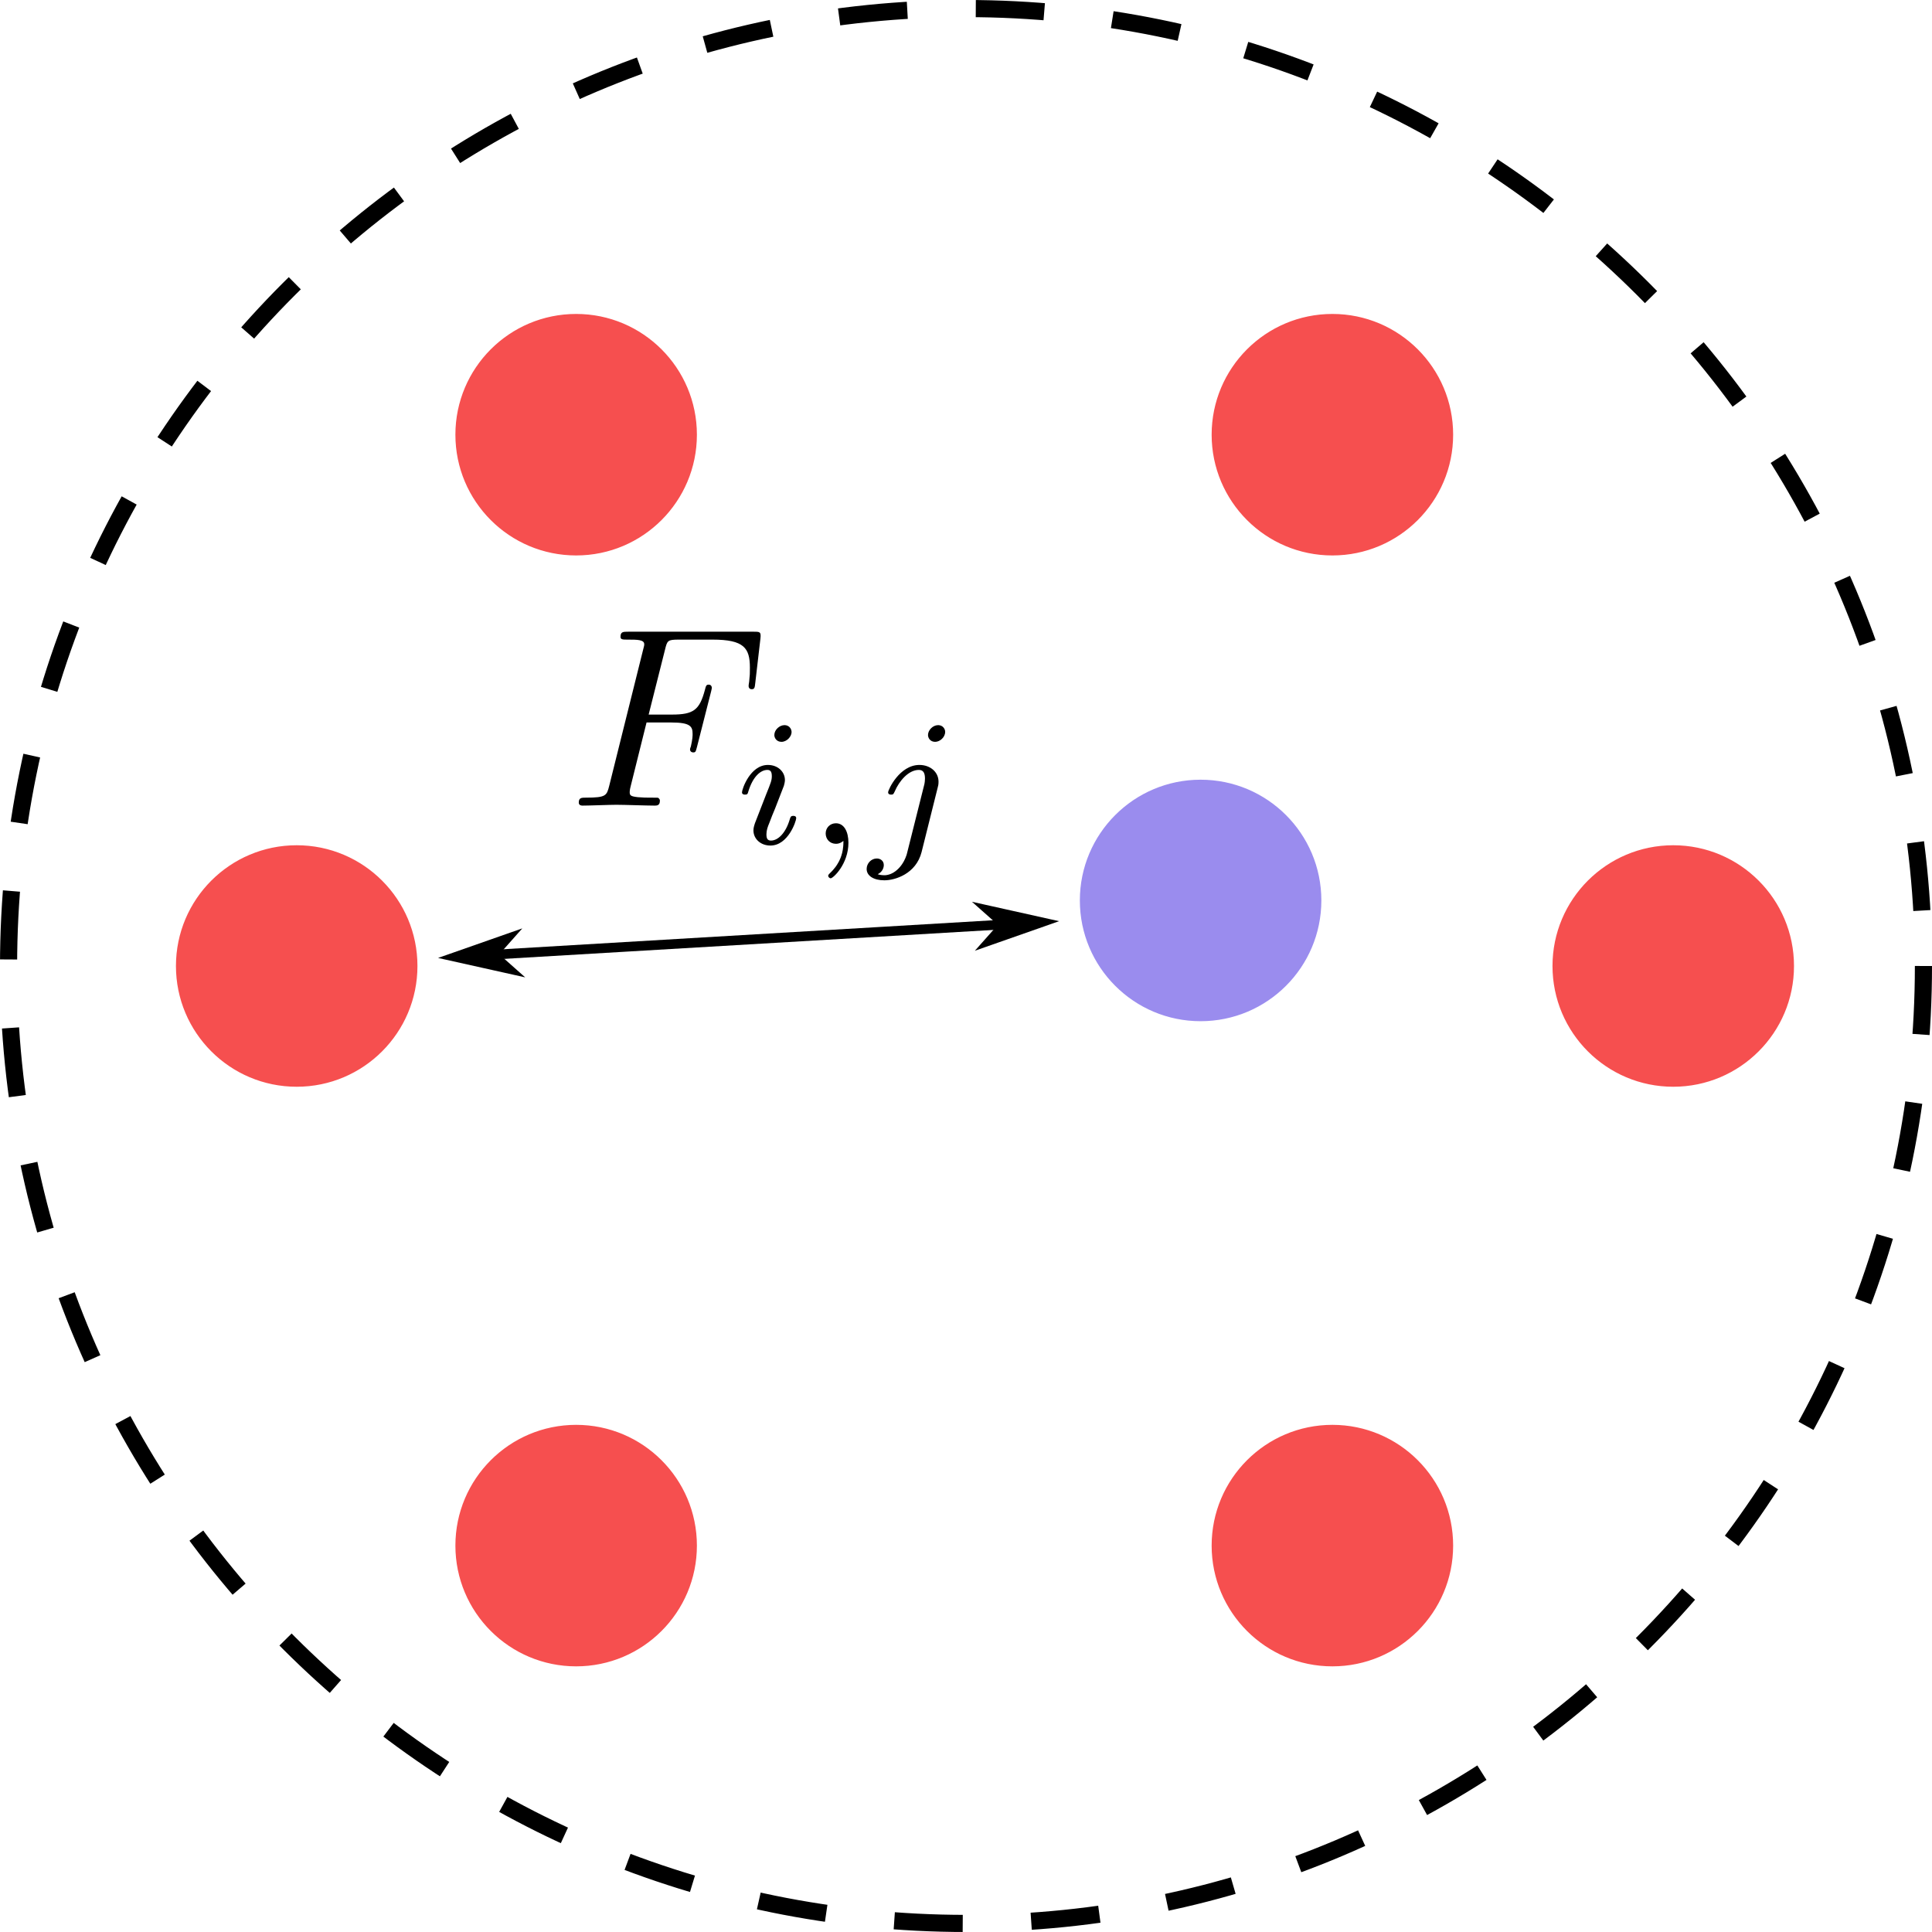
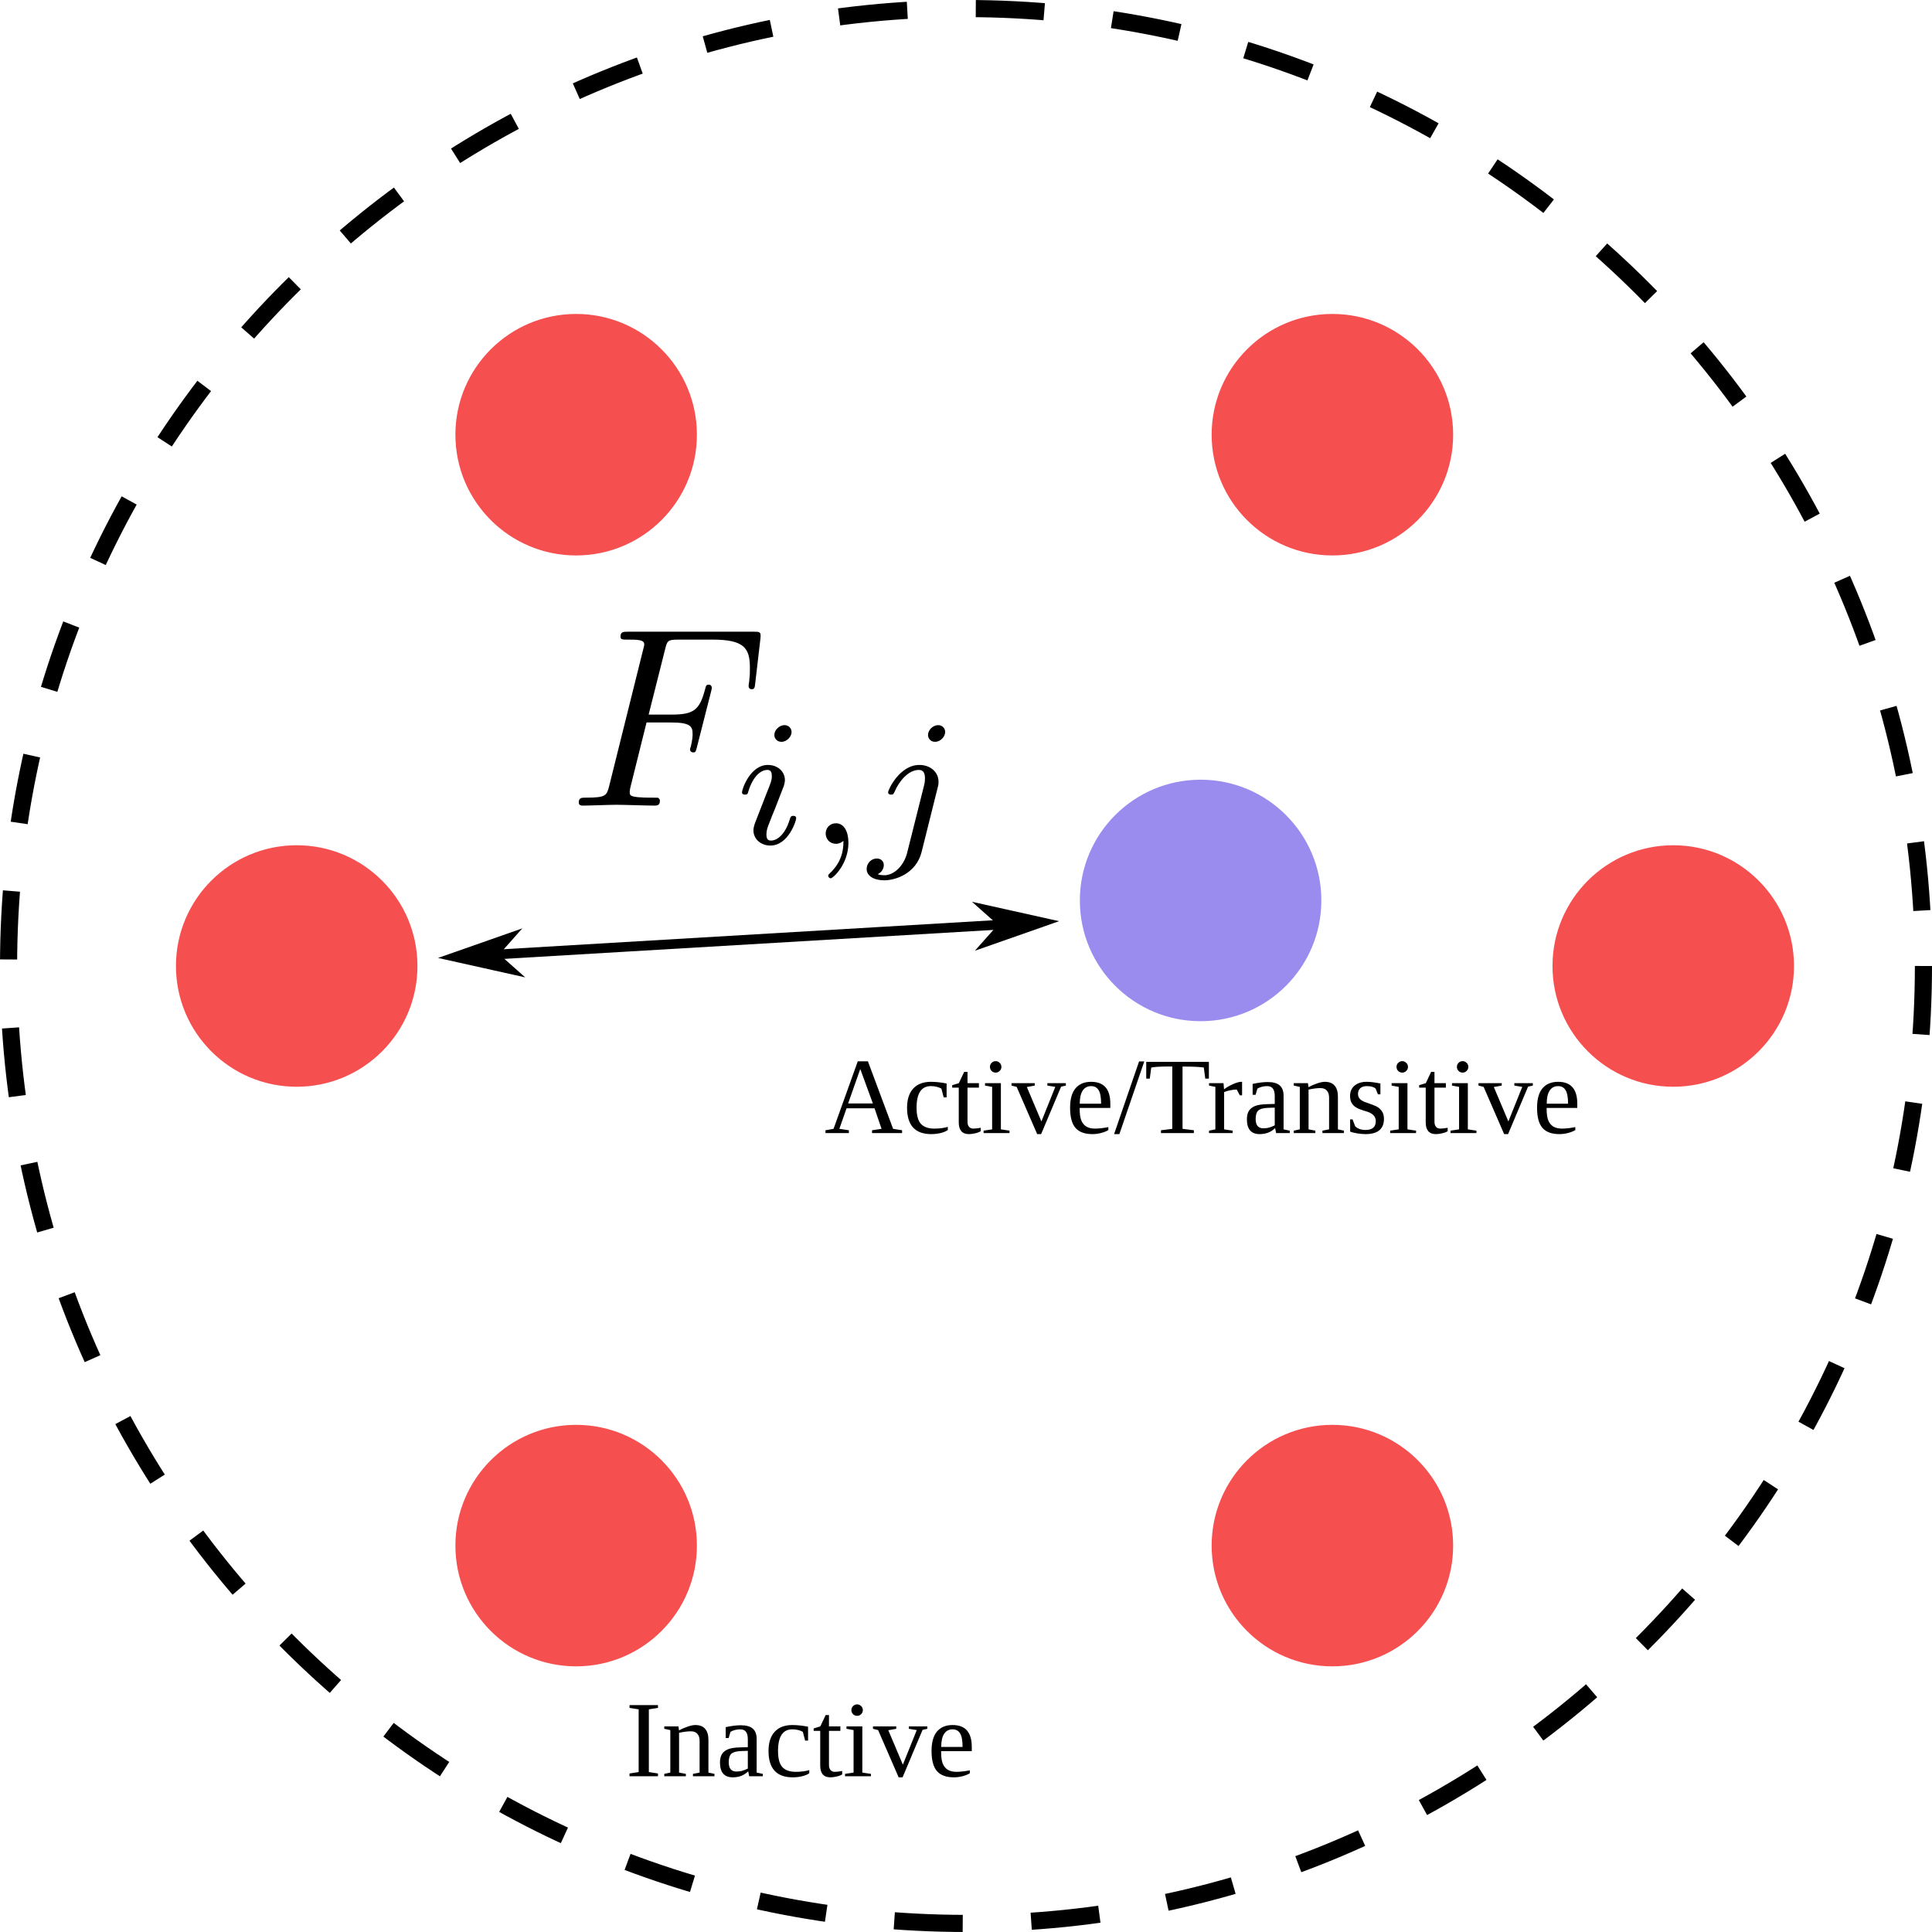
<svg xmlns="http://www.w3.org/2000/svg" width="112.889mm" height="112.889mm" viewBox="0 0 400 400" id="svg2" version="1.1">
  <defs id="defs4">
    <marker style="overflow:visible" id="Arrow1Mend" refX="0" refY="0" orient="auto">
      <path transform="matrix(-0.4,0,0,-0.4,-4,0)" style="fill:#000000;fill-opacity:1;fill-rule:evenodd;stroke:#000000;stroke-width:1pt;stroke-opacity:1" d="M 0,0 5,-5 -12.5,0 5,5 0,0 Z" id="path8182" />
    </marker>
    <marker style="overflow:visible" id="Arrow1Mstart" refX="0" refY="0" orient="auto">
      <path transform="matrix(0.4,0,0,0.4,4,0)" style="fill:#000000;fill-opacity:1;fill-rule:evenodd;stroke:#000000;stroke-width:1pt;stroke-opacity:1" d="M 0,0 5,-5 -12.5,0 5,5 0,0 Z" id="path8179" />
    </marker>
    <marker style="overflow:visible" id="Arrow1Lstart" refX="0" refY="0" orient="auto">
      <path transform="matrix(0.8,0,0,0.8,10,0)" style="fill:#000000;fill-opacity:1;fill-rule:evenodd;stroke:#000000;stroke-width:1pt;stroke-opacity:1" d="M 0,0 5,-5 -12.5,0 5,5 0,0 Z" id="path8173" />
    </marker>
  </defs>
  <g id="layer1" transform="translate(-145.3706,-253.5493)">
    <circle r="24.754" cy="343.549" cx="421.228" id="path8072" style="opacity:1;fill:#f64f4f;fill-opacity:1;stroke:#f64f4f;stroke-width:0.492;stroke-miterlimit:4;stroke-dasharray:none;stroke-dashoffset:7.5;stroke-opacity:1" />
    <circle r="198.227" cy="453.549" cx="345.371" id="path8074" style="opacity:1;fill:none;fill-opacity:1;stroke:#000000;stroke-width:3.547;stroke-miterlimit:4;stroke-dasharray:14.186, 14.186;stroke-dashoffset:0;stroke-opacity:1" />
    <circle r="24.754" cy="343.549" cx="264.656" id="path8072-6" style="opacity:1;fill:#f64f4f;fill-opacity:1;stroke:#f64f4f;stroke-width:0.492;stroke-miterlimit:4;stroke-dasharray:none;stroke-dashoffset:7.5;stroke-opacity:1" />
    <circle r="24.754" cy="573.549" cx="421.228" id="path8072-7" style="opacity:1;fill:#f64f4f;fill-opacity:1;stroke:#f64f4f;stroke-width:0.492;stroke-miterlimit:4;stroke-dasharray:none;stroke-dashoffset:7.5;stroke-opacity:1" />
    <circle r="24.754" cy="573.549" cx="264.656" id="path8072-5" style="opacity:1;fill:#f64f4f;fill-opacity:1;stroke:#f64f4f;stroke-width:0.492;stroke-miterlimit:4;stroke-dasharray:none;stroke-dashoffset:7.5;stroke-opacity:1" />
    <circle r="24.754" cy="453.549" cx="206.799" id="path8072-35" style="opacity:1;fill:#f64f4f;fill-opacity:1;stroke:#f64f4f;stroke-width:0.492;stroke-miterlimit:4;stroke-dasharray:none;stroke-dashoffset:7.5;stroke-opacity:1" />
    <circle r="24.754" cy="439.978" cx="393.942" id="path8072-62" style="opacity:1;fill:#9a8cee;fill-opacity:1;stroke:#9a8cee;stroke-width:0.492;stroke-miterlimit:4;stroke-dasharray:none;stroke-dashoffset:7.5;stroke-opacity:1" />
    <circle r="24.754" cy="453.549" cx="491.799" id="path8072-9" style="opacity:1;fill:#f64f4f;fill-opacity:1;stroke:#f64f4f;stroke-width:0.492;stroke-miterlimit:4;stroke-dasharray:none;stroke-dashoffset:7.5;stroke-opacity:1" />
    <path id="path8167" d="m 240,451.648 120.714,-7.143" style="fill:none;fill-rule:evenodd;stroke:#000000;stroke-width:2;stroke-linecap:butt;stroke-linejoin:miter;stroke-miterlimit:4;stroke-dasharray:none;stroke-opacity:1;marker-start:url(#Arrow1Mstart);marker-end:url(#Arrow1Mend)" />
    <g id="g10354" transform="translate(-35,62.85714)">
      <g word-spacing="normal" letter-spacing="normal" font-size-adjust="none" font-stretch="normal" font-weight="normal" font-variant="normal" font-style="normal" stroke-miterlimit="10.433" xml:space="preserve" transform="matrix(1.062992,0,0,-1.062992,-186.0236,789.2717)" id="content" style="font-style:normal;font-variant:normal;font-weight:normal;font-stretch:normal;letter-spacing:normal;word-spacing:normal;text-anchor:start;fill:none;fill-opacity:1;fill-rule:evenodd;stroke:#000000;stroke-linecap:butt;stroke-linejoin:miter;stroke-miterlimit:10.433;stroke-dasharray:none;stroke-dashoffset:0;stroke-opacity:1">
        <path id="path10357" d="m 470.61,422.39 4.83,0 c 3.75,0 4.14,-0.8 4.14,-2.24 0,-0.36 0,-0.95 -0.34,-2.44 -0.11,-0.25 -0.16,-0.45 -0.16,-0.56 0,-0.39 0.3,-0.59 0.6,-0.59 0.5,0 0.5,0.15 0.75,1.05 l 2.75,10.81 c 0.14,0.54 0.14,0.65 0.14,0.79 0,0.1 -0.1,0.55 -0.6,0.55 -0.5,0 -0.54,-0.25 -0.75,-1.05 -1.04,-3.87 -2.18,-4.78 -6.42,-4.78 l -4.53,0 3.19,12.66 c 0.43,1.75 0.5,1.94 2.68,1.94 l 6.58,0 c 6.13,0 7.27,-1.64 7.27,-5.47 0,-1.16 0,-1.35 -0.14,-2.7 -0.11,-0.65 -0.11,-0.74 -0.11,-0.9 0,-0.25 0.15,-0.59 0.61,-0.59 0.54,0 0.59,0.3 0.69,1.25 l 1,8.61 c 0.15,1.34 -0.1,1.34 -1.35,1.34 l -24.4,0 c -1,0 -1.5,0 -1.5,-1 0,-0.54 0.45,-0.54 1.39,-0.54 1.84,0 3.23,0 3.23,-0.89 0,-0.21 0,-0.3 -0.25,-1.21 l -6.56,-26.34 c -0.5,-1.95 -0.61,-2.34 -4.55,-2.34 -0.84,0 -1.39,0 -1.39,-0.96 0,-0.59 0.59,-0.59 0.75,-0.59 1.44,0 5.13,0.16 6.58,0.16 1.64,0 5.78,-0.16 7.42,-0.16 0.45,0 1.05,0 1.05,0.95 0,0.39 -0.3,0.49 -0.3,0.55 -0.16,0.05 -0.25,0.05 -1.39,0.05 -1.11,0 -1.36,0 -2.59,0.09 -1.46,0.16 -1.6,0.36 -1.6,1 0,0.09 0,0.41 0.19,1.14 z" style="fill:#000000;stroke-width:0" />
        <path id="path10359" d="m 498.86,420.54 -0.01,0.05 0,0.06 -0.01,0.05 -0.01,0.06 -0.01,0.05 -0.01,0.06 -0.02,0.05 -0.02,0.06 -0.02,0.06 -0.02,0.05 -0.03,0.06 -0.03,0.05 -0.03,0.06 -0.04,0.05 -0.04,0.05 -0.04,0.05 -0.04,0.05 -0.05,0.05 -0.05,0.04 -0.05,0.05 -0.06,0.04 -0.06,0.03 -0.06,0.04 -0.07,0.03 -0.06,0.03 -0.08,0.03 -0.07,0.02 -0.08,0.02 -0.08,0.01 -0.08,0.01 -0.09,0.01 -0.09,0 c -0.94,0 -1.95,-0.91 -1.95,-1.92 0,-0.59 0.45,-1.33 1.4,-1.33 1,0 1.96,0.99 1.96,1.92 z" style="fill:#000000;stroke-width:0" />
        <path id="path10361" d="m 491.75,402.84 -0.06,-0.17 -0.05,-0.17 -0.03,-0.08 -0.02,-0.09 -0.03,-0.08 -0.02,-0.09 -0.02,-0.09 -0.02,-0.09 -0.02,-0.1 -0.02,-0.09 -0.01,-0.1 0,-0.05 -0.01,-0.05 0,-0.06 0,-0.05 -0.01,-0.05 0,-0.06 c 0,-1.64 1.39,-2.95 3.3,-2.95 3.48,0 5.03,4.79 5.03,5.33 0,0.45 -0.45,0.45 -0.56,0.45 -0.49,0 -0.53,-0.2 -0.67,-0.59 -0.8,-2.79 -2.33,-4.22 -3.69,-4.22 -0.7,0 -0.88,0.45 -0.88,1.22 0,0.79 0.25,1.46 0.57,2.23 0.34,0.94 0.73,1.87 1.11,2.78 0.31,0.84 1.57,4.02 1.72,4.44 0.09,0.34 0.2,0.76 0.2,1.11 0,1.64 -1.39,2.95 -3.31,2.95 -3.46,0 -5.05,-4.73 -5.05,-5.33 0,-0.45 0.48,-0.45 0.59,-0.45 0.49,0 0.52,0.17 0.63,0.56 0.9,3 2.44,4.25 3.72,4.25 0.56,0 0.87,-0.28 0.87,-1.22 0,-0.79 -0.2,-1.32 -1.08,-3.48 z" style="fill:#000000;stroke-width:0" />
        <path id="path10363" d="m 508.96,399.32 -0.01,-0.36 -0.01,-0.37 -0.03,-0.38 -0.05,-0.38 -0.02,-0.19 -0.04,-0.2 -0.04,-0.2 -0.04,-0.19 -0.05,-0.2 -0.06,-0.2 -0.06,-0.2 -0.07,-0.2 -0.07,-0.2 -0.09,-0.21 -0.09,-0.2 -0.09,-0.21 -0.11,-0.2 -0.12,-0.21 -0.12,-0.2 -0.13,-0.21 -0.14,-0.21 -0.15,-0.2 -0.17,-0.21 -0.17,-0.21 -0.18,-0.21 -0.19,-0.2 -0.21,-0.21 -0.21,-0.21 c -0.14,-0.14 -0.25,-0.25 -0.25,-0.42 0,-0.25 0.28,-0.49 0.48,-0.49 0.49,0 3.46,2.78 3.46,6.92 0,2.18 -0.85,3.8 -2.44,3.8 -1.16,0 -1.99,-0.9 -1.99,-1.98 0,-1.11 0.8,-2.02 2.02,-2.02 0.84,0 1.39,0.56 1.44,0.56 z" style="fill:#000000;stroke-width:0" />
        <path id="path10365" d="m 528.77,420.54 0,0.06 0,0.06 -0.01,0.05 -0.01,0.06 -0.01,0.06 -0.01,0.06 -0.02,0.05 -0.02,0.06 -0.03,0.06 -0.02,0.05 -0.03,0.06 -0.03,0.05 -0.03,0.06 -0.04,0.05 -0.04,0.05 -0.04,0.05 -0.05,0.05 -0.04,0.04 -0.05,0.05 -0.06,0.04 -0.05,0.04 -0.06,0.03 -0.06,0.04 -0.06,0.03 -0.07,0.02 -0.07,0.03 -0.07,0.02 -0.08,0.02 -0.08,0.01 -0.08,0.01 -0.08,0.01 -0.09,0 c -1.01,0 -1.95,-0.98 -1.95,-1.92 0,-0.56 0.42,-1.33 1.39,-1.33 0.94,0 1.95,0.91 1.95,1.92 z" style="fill:#000000;stroke-width:0" />
        <path id="path10367" d="m 521.38,397.06 -0.06,-0.23 -0.06,-0.22 -0.08,-0.22 -0.08,-0.21 -0.08,-0.21 -0.1,-0.21 -0.1,-0.21 -0.1,-0.2 -0.11,-0.19 -0.12,-0.19 -0.12,-0.19 -0.13,-0.18 -0.13,-0.17 -0.14,-0.17 -0.14,-0.16 -0.14,-0.15 -0.16,-0.15 -0.15,-0.14 -0.16,-0.13 -0.16,-0.13 -0.17,-0.11 -0.16,-0.11 -0.18,-0.1 -0.17,-0.09 -0.18,-0.08 -0.18,-0.07 -0.18,-0.06 -0.19,-0.05 -0.18,-0.04 -0.19,-0.03 -0.19,-0.02 -0.19,0 c -0.45,0 -0.88,0.06 -1.27,0.2 0.91,0.42 1.19,1.25 1.19,1.78 0,0.83 -0.66,1.28 -1.36,1.28 -1.08,0 -1.98,-0.94 -1.98,-2.04 0,-1.33 1.36,-2.21 3.45,-2.21 2.09,0 6.16,1.25 7.25,5.5 l 3.12,12.49 c 0.11,0.37 0.18,0.68 0.18,1.22 0,1.9 -1.63,3.26 -3.72,3.26 -3.88,0 -6.1,-4.84 -6.1,-5.33 0,-0.45 0.49,-0.45 0.6,-0.45 0.4,0 0.45,0.11 0.69,0.62 0.87,2.04 2.68,4.19 4.7,4.19 0.87,0 1.19,-0.59 1.19,-1.7 0,-0.39 -0.07,-0.88 -0.11,-1.05 z" style="fill:#000000;stroke-width:0" />
      </g>
    </g>
+     <text xml:space="preserve" style="font-style:normal;font-variant:normal;font-weight:normal;font-stretch:normal;font-size:27.5px;line-height:125%;font-family:'Times New Roman';-inkscape-font-specification:'Times New Roman, ';letter-spacing:0px;word-spacing:0px;fill:#000000;fill-opacity:1;stroke:none;stroke-width:1px;stroke-linecap:butt;stroke-linejoin:miter;stroke-opacity:1" x="316.06" y="488.137" id="text8106">
+       <tspan id="tspan8108" x="316.06" y="488.137" style="font-size:22.5px">Active/Transitive</tspan>
+     </text>
+     <text xml:space="preserve" style="font-style:normal;font-variant:normal;font-weight:normal;font-stretch:normal;font-size:27.5px;line-height:125%;font-family:'Times New Roman';-inkscape-font-specification:'Times New Roman, ';letter-spacing:0px;word-spacing:0px;fill:#000000;fill-opacity:1;stroke:none;stroke-width:1px;stroke-linecap:butt;stroke-linejoin:miter;stroke-opacity:1" x="274.894" y="621.306" id="text8106-3">
+       <tspan id="tspan8108-6" x="274.894" y="621.306" style="font-size:22.5px">Inactive</tspan>
+     </text>
  </g>
</svg>
